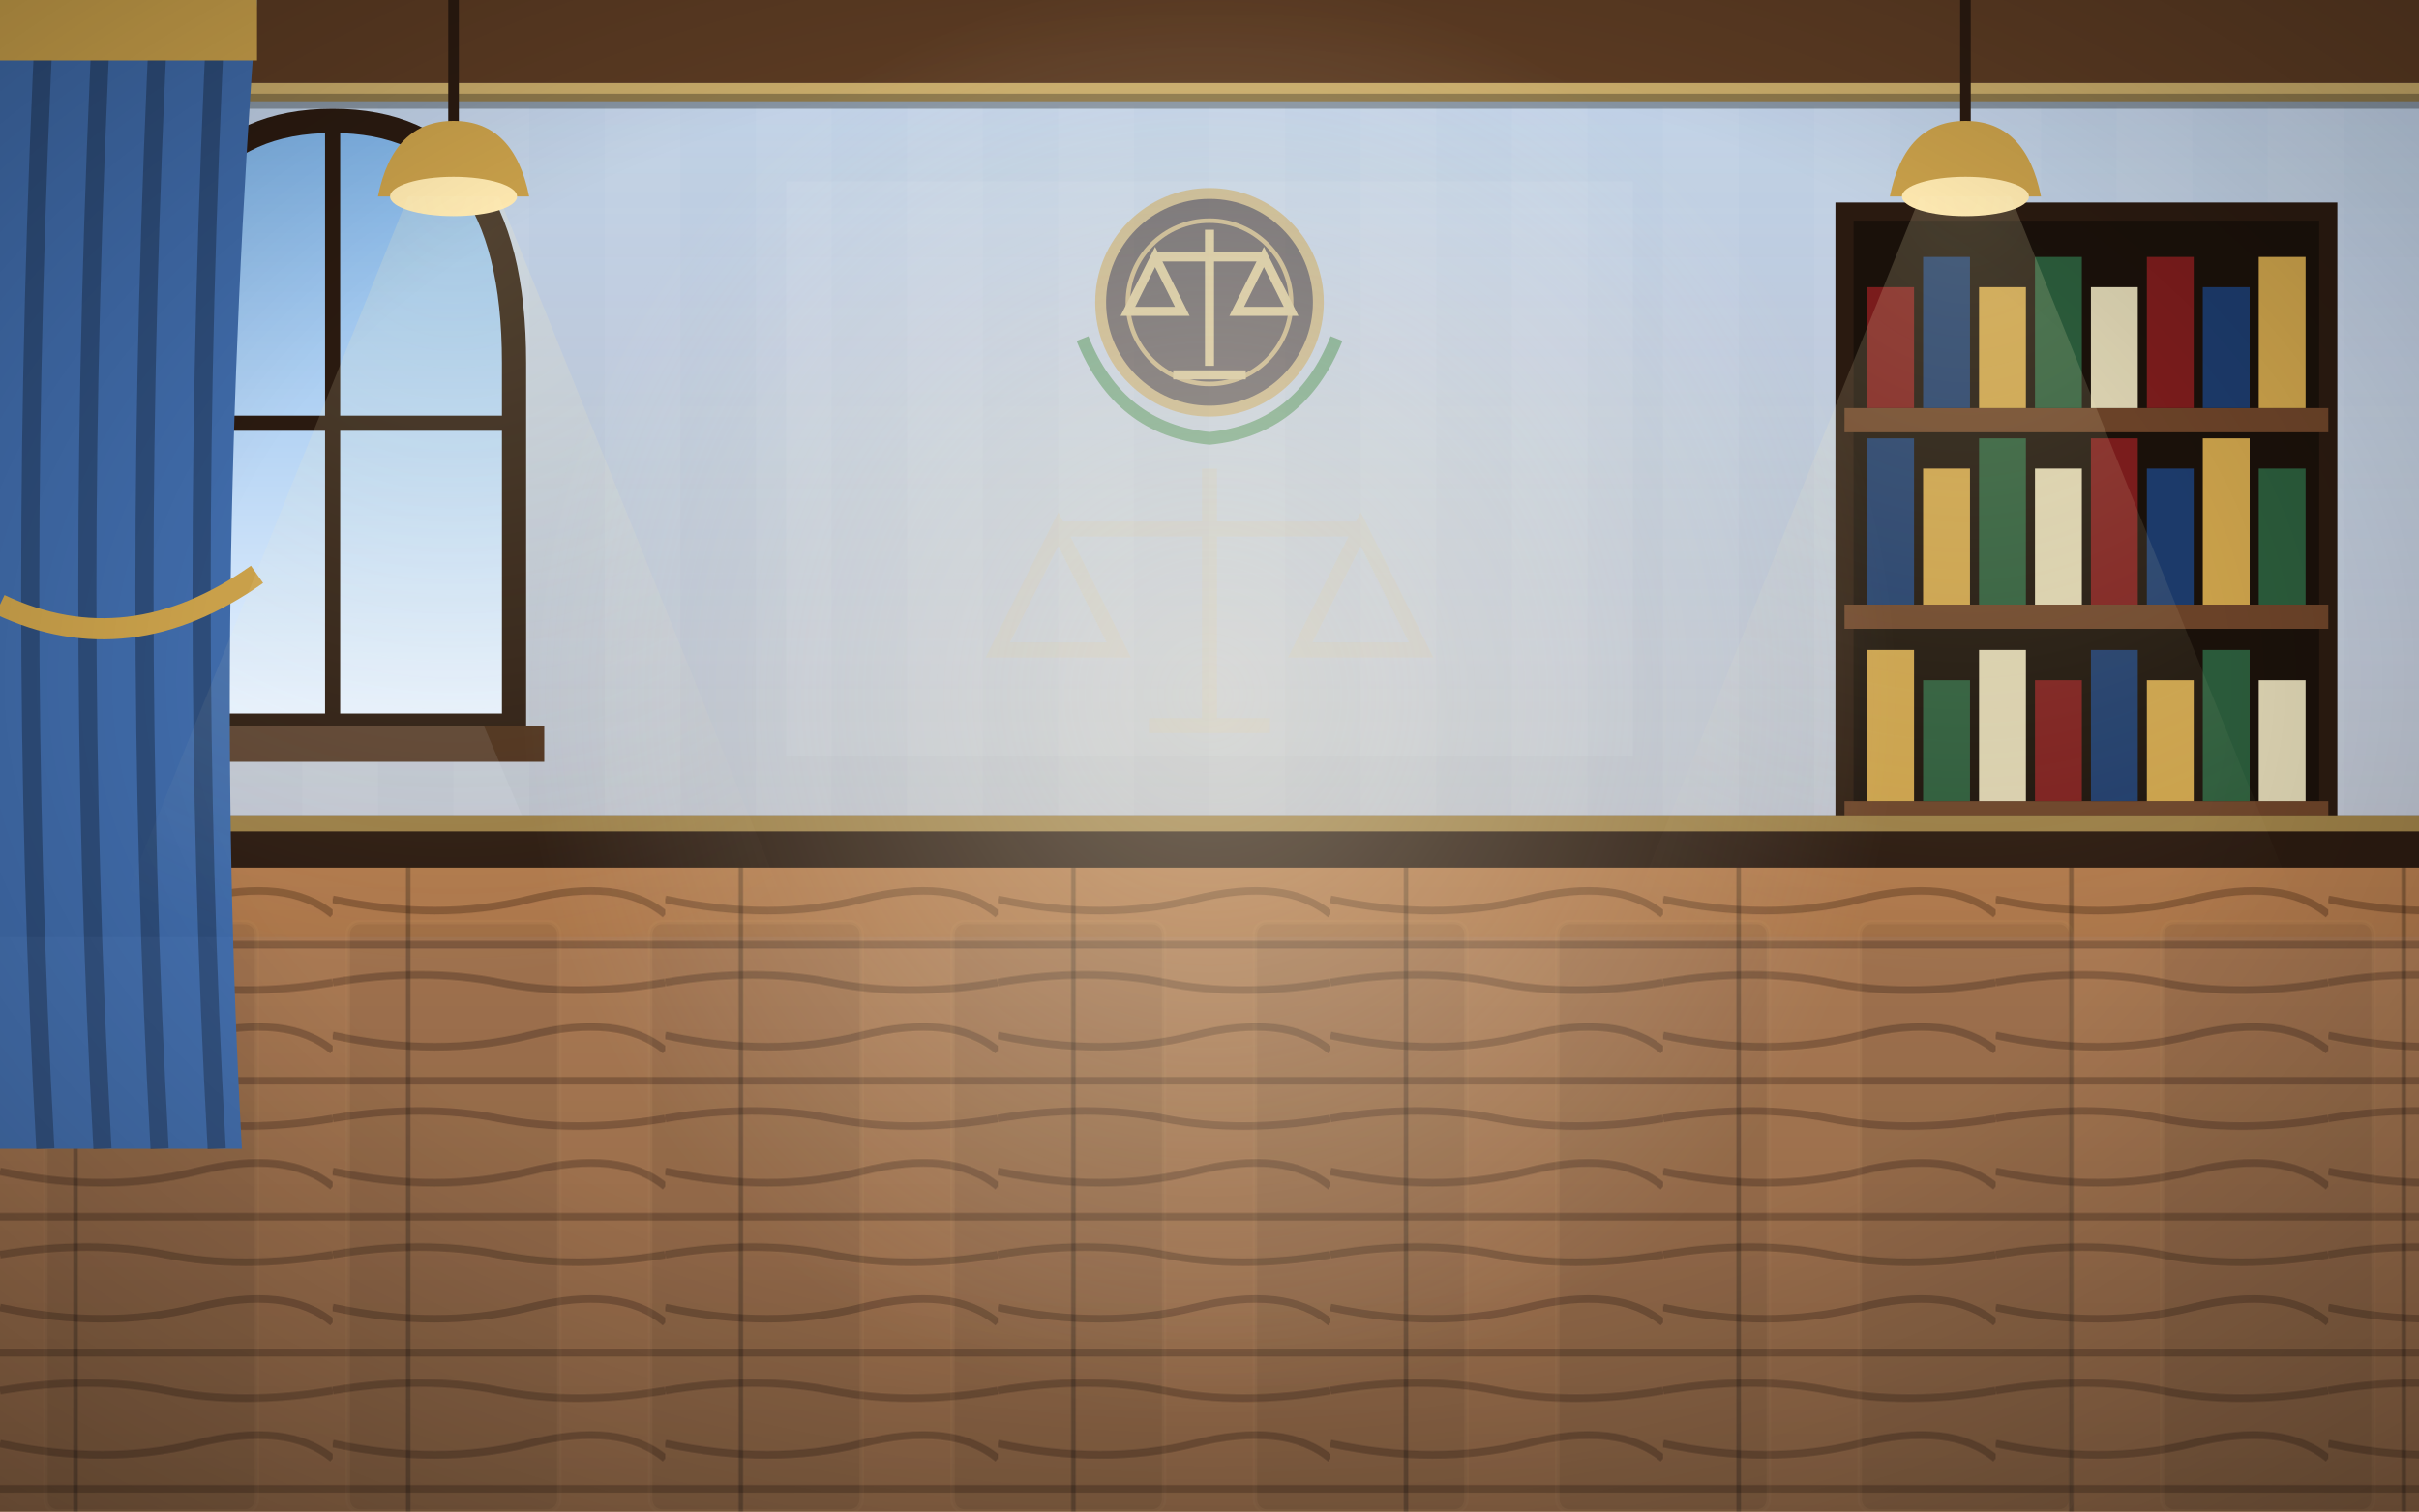
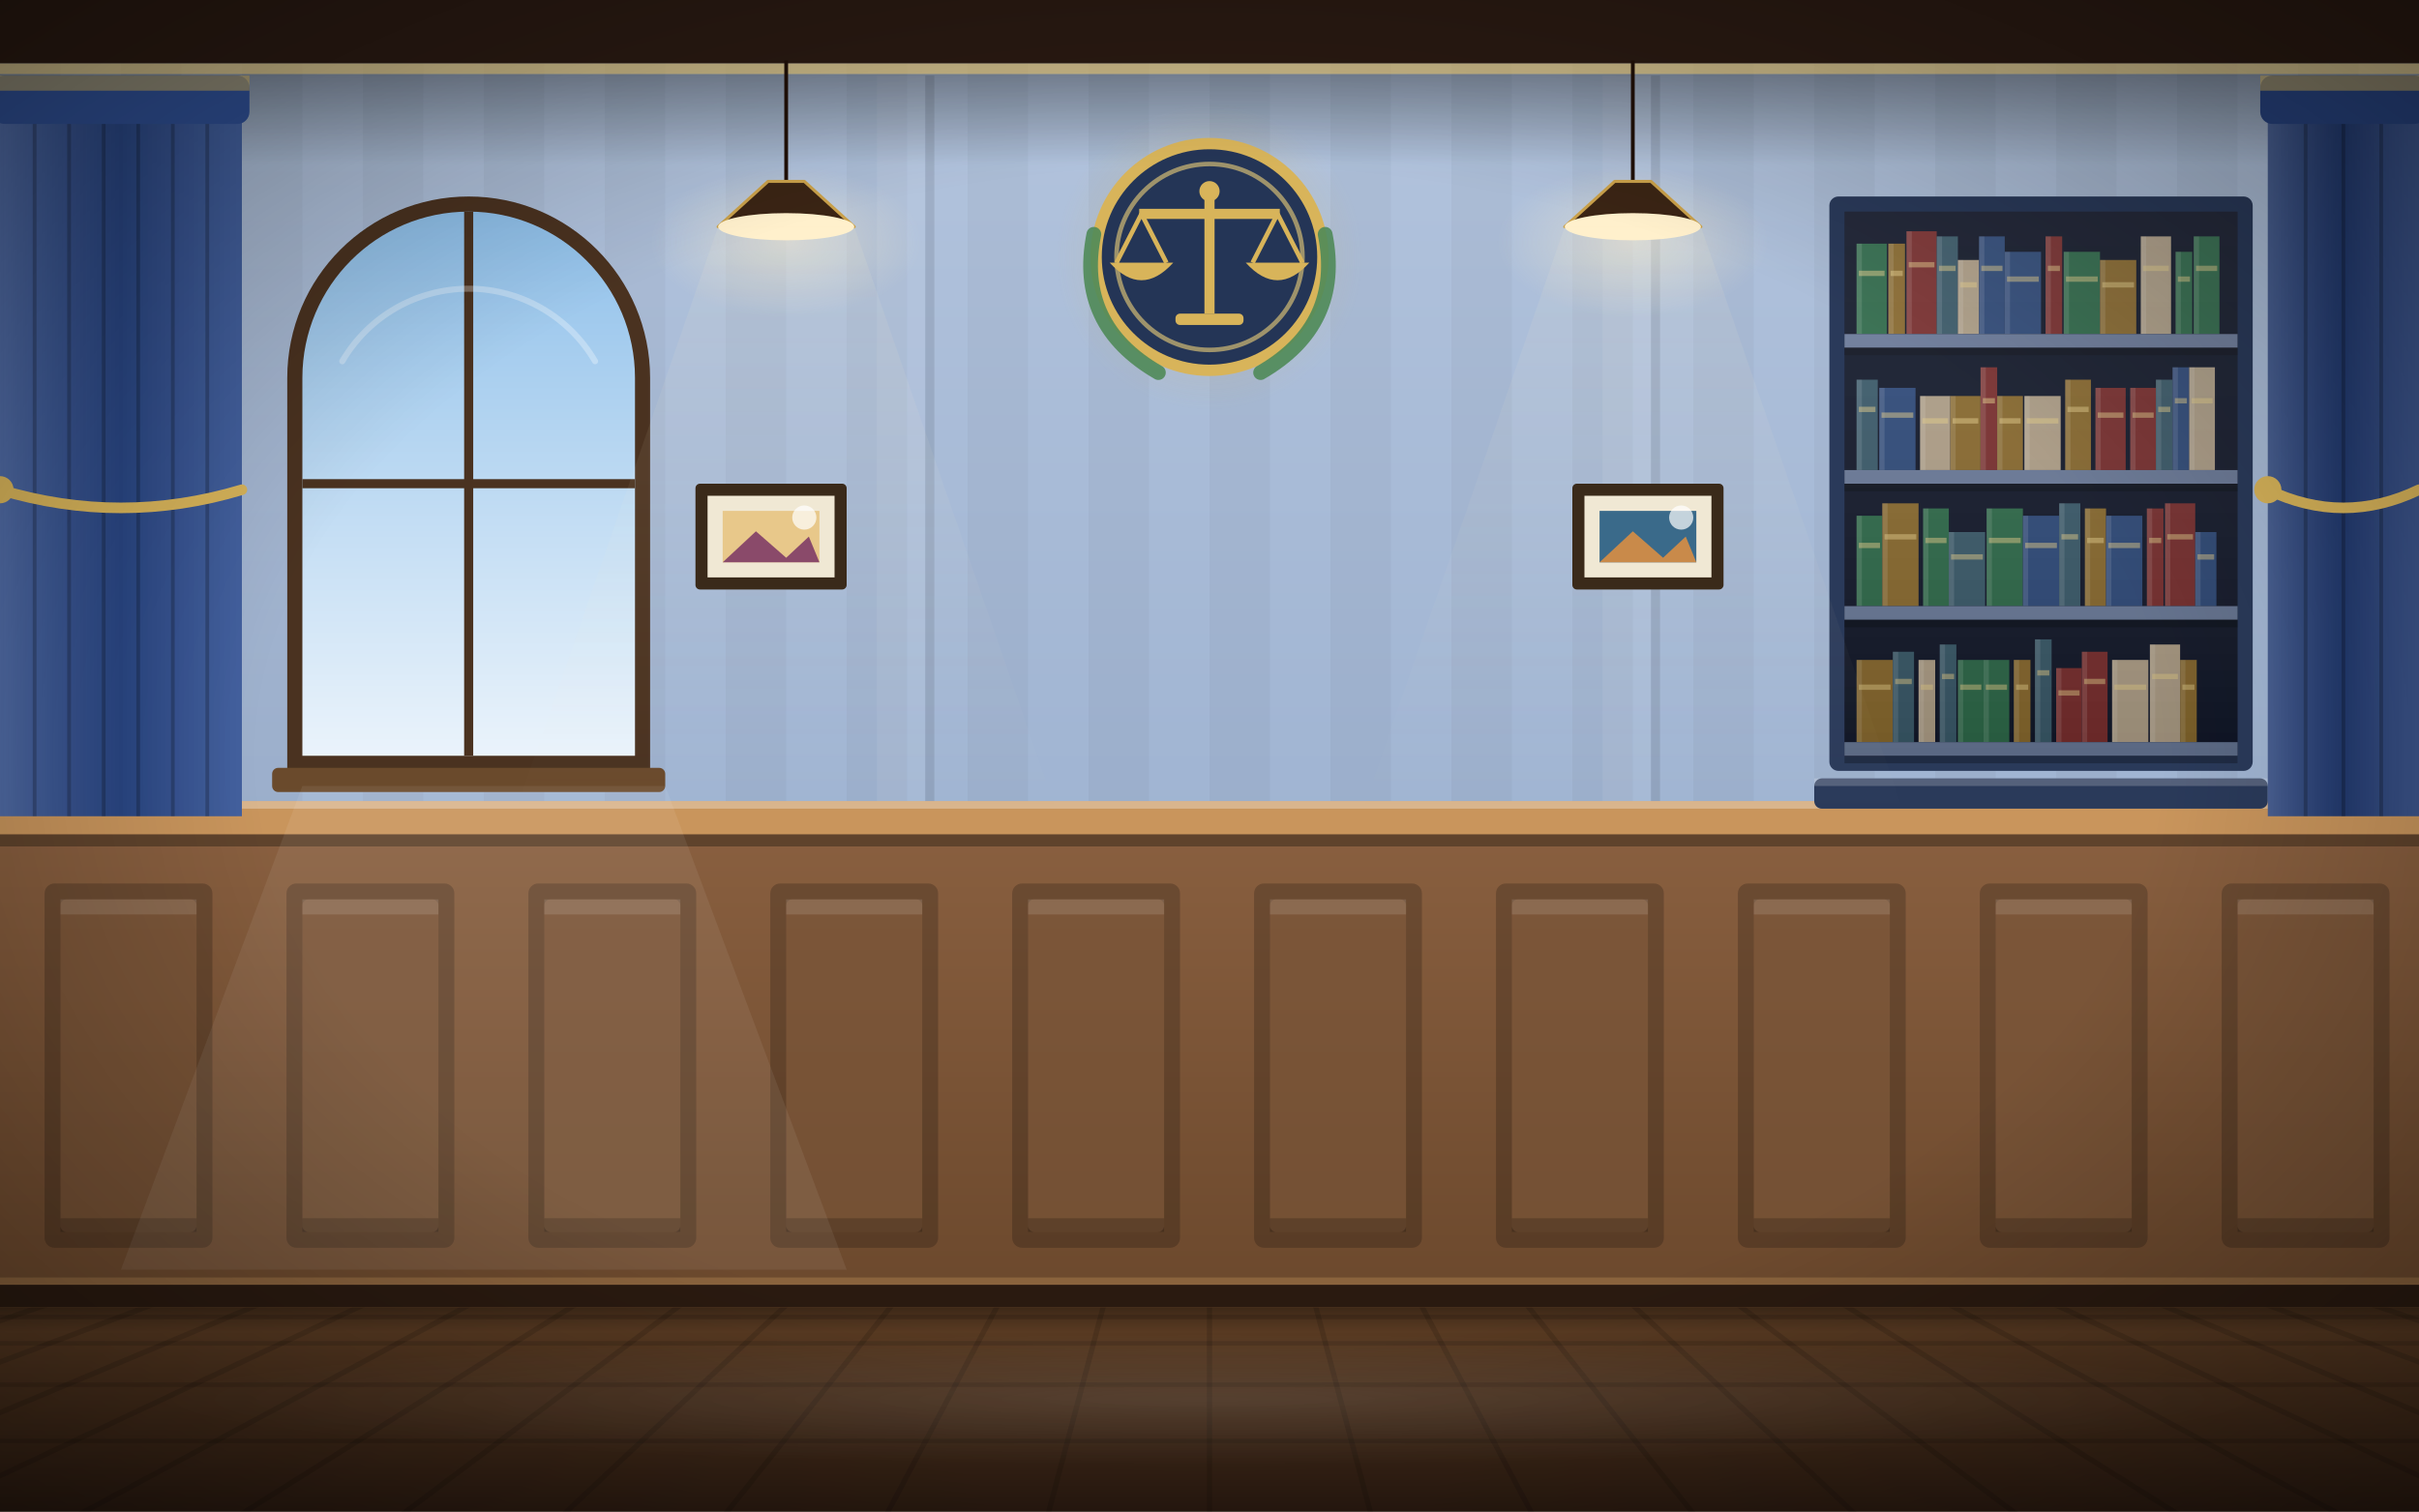
- <svg xmlns="http://www.w3.org/2000/svg" viewBox="0 0 160 100" preserveAspectRatio="xMidYMid slice" width="100%" height="100%">
+ <svg xmlns="http://www.w3.org/2000/svg" viewBox="0 0 160 100" preserveAspectRatio="xMidYMid slice" width="1920" height="1200">
  <defs>
-     <radialGradient id="cng1" cx=".5" cy="0" r="1">
-       <stop offset="0" stop-color="#fff2c0" stop-opacity=".9" />
-       <stop offset="1" stop-color="#fff2c0" stop-opacity="0" />
+     <linearGradient id="de1" x1="0" y1="0" x2="0" y2="1">
+       <stop offset="0" stop-color="#b4c5de" />
+       <stop offset="1" stop-color="#8fa6c8" />
+     </linearGradient>
+     <linearGradient id="de2" x1="0" y1="0" x2="0" y2="1">
+       <stop offset="0" stop-color="#000" stop-opacity="0.3" />
+       <stop offset="1" stop-color="#000" stop-opacity="0" />
+     </linearGradient>
+     <linearGradient id="de3" x1="0" y1="0" x2="0" y2="1">
+       <stop offset="0" stop-color="#8a6040" />
+       <stop offset="1" stop-color="#5e3e24" />
+     </linearGradient>
+     <clipPath id="de4">
+       <rect x="0" y="86.5" width="160" height="13.5" />
+     </clipPath>
+     <linearGradient id="de5" x1="0" y1="0" x2="0" y2="1">
+       <stop offset="0" stop-color="#5e3e24" />
+       <stop offset="1" stop-color="#2a1a10" />
+     </linearGradient>
+     <radialGradient id="de6" cx="0.5" cy="0.5" r="0.5">
+       <stop offset="0" stop-color="#fff" stop-opacity="0.1" />
+       <stop offset="1" stop-color="#fff" stop-opacity="0" />
    </radialGradient>
-     <radialGradient id="vgg1" cx=".5" cy=".45" r=".75">
-       <stop offset=".55" stop-color="#000" stop-opacity="0" />
-       <stop offset="1" stop-color="#000" stop-opacity=".3" />
+     <linearGradient id="de7" x1="0" y1="0" x2="0" y2="1">
+       <stop offset="0" stop-color="#000" stop-opacity="0.35" />
+       <stop offset="1" stop-color="#000" stop-opacity="0" />
+     </linearGradient>
+     <linearGradient id="de8" x1="0" y1="0" x2="0" y2="1">
+       <stop offset="0" stop-color="#8fc0ea" />
+       <stop offset="1" stop-color="#eaf3fb" />
+     </linearGradient>
+     <linearGradient id="de9" x1="0" y1="0" x2="0" y2="1">
+       <stop offset="0" stop-color="#fff" stop-opacity="0.08" />
+       <stop offset="1" stop-color="#000" stop-opacity="0.15" />
+     </linearGradient>
+     <linearGradient id="de10" x1="0" y1="0" x2="1" y2="0">
+       <stop offset="0" stop-color="#fff" stop-opacity="0.16" />
+       <stop offset="0.5" stop-color="#000" stop-opacity="0.12" />
+       <stop offset="1" stop-color="#fff" stop-opacity="0.1" />
+     </linearGradient>
+     <linearGradient id="de11" x1="0" y1="0" x2="1" y2="0">
+       <stop offset="0" stop-color="#fff" stop-opacity="0.16" />
+       <stop offset="0.5" stop-color="#000" stop-opacity="0.12" />
+       <stop offset="1" stop-color="#fff" stop-opacity="0.1" />
+     </linearGradient>
+     <radialGradient id="de12" cx="0.5" cy="0.5" r="0.5">
+       <stop offset="0" stop-color="#d8b45a" stop-opacity="0.35" />
+       <stop offset="1" stop-color="#d8b45a" stop-opacity="0" />
    </radialGradient>
-     <radialGradient id="glg1" cx=".5" cy=".5" r=".5">
-       <stop offset="0" stop-color="#fff6dc" stop-opacity=".38" />
-       <stop offset="1" stop-color="#fff6dc" stop-opacity="0" />
+     <radialGradient id="de13" cx="0.5" cy="0.5" r="0.5">
+       <stop offset="0" stop-color="#fff0cc" stop-opacity="0.45" />
+       <stop offset="1" stop-color="#fff0cc" stop-opacity="0" />
    </radialGradient>
-     <pattern id="wdg1" width="22" height="9" patternUnits="userSpaceOnUse">
-       <rect width="22" height="9" fill="#b0794c" />
-       <path d="M0 2Q6 1 11 2T22 2M0 5.5Q7 7 13 5.5T22 6.5M0 8.5H22" stroke="#6a4226" stroke-width=".5" fill="none" opacity=".55" />
-       <path d="M5 0V9" stroke="#000" stroke-width=".3" opacity=".25" />
-     </pattern>
-     <linearGradient id="wshg1" x1="0" y1="0" x2="0" y2="1">
-       <stop offset="0" stop-color="#000" stop-opacity="0" />
-       <stop offset="1" stop-color="#000" stop-opacity="0.22" />
-     </linearGradient>
-     <linearGradient id="wl2g1" x1="0" y1="0" x2="0" y2="1">
-       <stop offset="0" stop-color="#bcd0e8" />
-       <stop offset="1" stop-color="#bcd0e8" stop-opacity=".8" />
-     </linearGradient>
-     <linearGradient id="skg1" x1="0" y1="0" x2="0" y2="1">
-       <stop offset="0" stop-color="#7fb4e8" />
-       <stop offset="1" stop-color="#e8f2ff" />
-     </linearGradient>
+     <linearGradient id="de14" x1="0" y1="0" x2="0" y2="1">
+       <stop offset="0" stop-color="#fff0cc" stop-opacity="0.1" />
+       <stop offset="1" stop-color="#fff0cc" stop-opacity="0" />
+     </linearGradient>
+     <radialGradient id="de15" cx="0.5" cy="0.5" r="0.5">
+       <stop offset="0" stop-color="#fff0cc" stop-opacity="0.45" />
+       <stop offset="1" stop-color="#fff0cc" stop-opacity="0" />
+     </radialGradient>
+     <linearGradient id="de16" x1="0" y1="0" x2="0" y2="1">
+       <stop offset="0" stop-color="#fff0cc" stop-opacity="0.1" />
+       <stop offset="1" stop-color="#fff0cc" stop-opacity="0" />
+     </linearGradient>
+     <radialGradient id="de17" cx="0.5" cy="0.5" r="0.78">
+       <stop offset="0.5" stop-color="#000" stop-opacity="0" />
+       <stop offset="1" stop-color="#000" stop-opacity="0.5" />
+     </radialGradient>
  </defs>
-   <rect width="160" height="100" fill="#8a5a38" />
-   <rect width="160" height="56" fill="url(#wl2g1)" />
-   <rect width="160" height="56" fill="#fff" opacity=".08" />
-   <rect x="0" y="7" width="5" height="48" fill="#fff" opacity=".05" />
-   <rect x="10" y="7" width="5" height="48" fill="#fff" opacity=".05" />
-   <rect x="20" y="7" width="5" height="48" fill="#fff" opacity=".05" />
-   <rect x="30" y="7" width="5" height="48" fill="#fff" opacity=".05" />
-   <rect x="40" y="7" width="5" height="48" fill="#fff" opacity=".05" />
-   <rect x="50" y="7" width="5" height="48" fill="#fff" opacity=".05" />
-   <rect x="60" y="7" width="5" height="48" fill="#fff" opacity=".05" />
-   <rect x="70" y="7" width="5" height="48" fill="#fff" opacity=".05" />
-   <rect x="80" y="7" width="5" height="48" fill="#fff" opacity=".05" />
-   <rect x="90" y="7" width="5" height="48" fill="#fff" opacity=".05" />
-   <rect x="100" y="7" width="5" height="48" fill="#fff" opacity=".05" />
-   <rect x="110" y="7" width="5" height="48" fill="#fff" opacity=".05" />
-   <rect x="120" y="7" width="5" height="48" fill="#fff" opacity=".05" />
-   <rect x="130" y="7" width="5" height="48" fill="#fff" opacity=".05" />
-   <rect x="140" y="7" width="5" height="48" fill="#fff" opacity=".05" />
-   <rect x="150" y="7" width="5" height="48" fill="#fff" opacity=".05" />
-   <rect width="160" height="5.5" fill="#5a3a22" />
-   <rect y="5.5" width="160" height="1.2" fill="#c9a04a" opacity=".8" />
-   <path d="M0 6.7H160" stroke="#000" stroke-opacity=".3" />
-   <rect x="52" y="12" width="56" height="38" fill="#fff" opacity=".06" />
-   <g transform="translate(80 20) scale(0.6)" opacity="0.55">
-     <circle r="12" fill="#2a1710" stroke="#c9a04a" stroke-width="1.2" />
-     <circle r="9" fill="none" stroke="#c9a04a" stroke-width=".5" />
-     <g stroke="#e2bf6a" stroke-width="1" fill="none">
-       <path d="M0 -8V7M-6 -5H6M-6 -5l-3 6h6zM6 -5l-3 6h6z" />
-       <path d="M-4 8H4" />
-     </g>
-     <path d="M-14 4Q-10 14 0 15Q10 14 14 4" stroke="#3f8a4a" stroke-width="1.4" fill="none" />
+   <rect x="0" y="0" width="160" height="100" fill="url(#de1)" />
+   <rect x="0" y="4" width="4" height="52" fill="#000" opacity="0.035" />
+   <rect x="8" y="4" width="4" height="52" fill="#000" opacity="0.035" />
+   <rect x="16" y="4" width="4" height="52" fill="#000" opacity="0.035" />
+   <rect x="24" y="4" width="4" height="52" fill="#000" opacity="0.035" />
+   <rect x="32" y="4" width="4" height="52" fill="#000" opacity="0.035" />
+   <rect x="40" y="4" width="4" height="52" fill="#000" opacity="0.035" />
+   <rect x="48" y="4" width="4" height="52" fill="#000" opacity="0.035" />
+   <rect x="56" y="4" width="4" height="52" fill="#000" opacity="0.035" />
+   <rect x="64" y="4" width="4" height="52" fill="#000" opacity="0.035" />
+   <rect x="72" y="4" width="4" height="52" fill="#000" opacity="0.035" />
+   <rect x="80" y="4" width="4" height="52" fill="#000" opacity="0.035" />
+   <rect x="88" y="4" width="4" height="52" fill="#000" opacity="0.035" />
+   <rect x="96" y="4" width="4" height="52" fill="#000" opacity="0.035" />
+   <rect x="104" y="4" width="4" height="52" fill="#000" opacity="0.035" />
+   <rect x="112" y="4" width="4" height="52" fill="#000" opacity="0.035" />
+   <rect x="120" y="4" width="4" height="52" fill="#000" opacity="0.035" />
+   <rect x="128" y="4" width="4" height="52" fill="#000" opacity="0.035" />
+   <rect x="136" y="4" width="4" height="52" fill="#000" opacity="0.035" />
+   <rect x="144" y="4" width="4" height="52" fill="#000" opacity="0.035" />
+   <rect x="152" y="4" width="4" height="52" fill="#000" opacity="0.035" />
+   <rect x="2" y="5" width="3.2" height="50" fill="#fff" opacity="0.07" />
+   <rect x="5.2" y="5" width="0.6" height="50" fill="#000" opacity="0.1" />
+   <rect x="58" y="5" width="3.2" height="50" fill="#fff" opacity="0.07" />
+   <rect x="61.2" y="5" width="0.6" height="50" fill="#000" opacity="0.1" />
+   <rect x="106" y="5" width="3.2" height="50" fill="#fff" opacity="0.07" />
+   <rect x="109.2" y="5" width="0.6" height="50" fill="#000" opacity="0.1" />
+   <rect x="0" y="0" width="160" height="4.2" fill="#2a1a12" />
+   <rect x="0" y="4.2" width="160" height="0.7" fill="#d8b45a" opacity="0.65" />
+   <rect x="0" y="4.9" width="160" height="6" fill="url(#de2)" />
+   <rect x="0" y="54" width="160" height="46" fill="url(#de3)" />
+   <rect x="0" y="53" width="160" height="2.2" fill="#c9955c" />
+   <rect x="0" y="55.2" width="160" height="0.8" fill="#000" opacity="0.3" />
+   <rect x="0" y="53" width="160" height="0.5" fill="#fff" opacity="0.3" />
+   <rect x="3" y="58.5" width="11" height="24" fill="#000" opacity="0.2" rx="0.6" stroke="#000" stroke-width="0.1" />
+   <rect x="4" y="59.5" width="9" height="22" fill="#8a6040" opacity="0.55" rx="0.4" />
+   <rect x="4" y="59.5" width="9" height="1" fill="#fff" opacity="0.12" />
+   <rect x="4" y="80.6" width="9" height="0.9" fill="#000" opacity="0.2" />
+   <rect x="19" y="58.5" width="11" height="24" fill="#000" opacity="0.2" rx="0.6" stroke="#000" stroke-width="0.1" />
+   <rect x="20" y="59.5" width="9" height="22" fill="#8a6040" opacity="0.55" rx="0.4" />
+   <rect x="20" y="59.5" width="9" height="1" fill="#fff" opacity="0.12" />
+   <rect x="20" y="80.6" width="9" height="0.9" fill="#000" opacity="0.2" />
+   <rect x="35" y="58.5" width="11" height="24" fill="#000" opacity="0.2" rx="0.6" stroke="#000" stroke-width="0.1" />
+   <rect x="36" y="59.5" width="9" height="22" fill="#8a6040" opacity="0.55" rx="0.4" />
+   <rect x="36" y="59.5" width="9" height="1" fill="#fff" opacity="0.12" />
+   <rect x="36" y="80.6" width="9" height="0.9" fill="#000" opacity="0.2" />
+   <rect x="51" y="58.5" width="11" height="24" fill="#000" opacity="0.2" rx="0.6" stroke="#000" stroke-width="0.1" />
+   <rect x="52" y="59.5" width="9" height="22" fill="#8a6040" opacity="0.55" rx="0.4" />
+   <rect x="52" y="59.5" width="9" height="1" fill="#fff" opacity="0.12" />
+   <rect x="52" y="80.6" width="9" height="0.9" fill="#000" opacity="0.2" />
+   <rect x="67" y="58.5" width="11" height="24" fill="#000" opacity="0.2" rx="0.6" stroke="#000" stroke-width="0.1" />
+   <rect x="68" y="59.5" width="9" height="22" fill="#8a6040" opacity="0.55" rx="0.4" />
+   <rect x="68" y="59.5" width="9" height="1" fill="#fff" opacity="0.12" />
+   <rect x="68" y="80.6" width="9" height="0.9" fill="#000" opacity="0.2" />
+   <rect x="83" y="58.5" width="11" height="24" fill="#000" opacity="0.2" rx="0.6" stroke="#000" stroke-width="0.1" />
+   <rect x="84" y="59.5" width="9" height="22" fill="#8a6040" opacity="0.55" rx="0.4" />
+   <rect x="84" y="59.5" width="9" height="1" fill="#fff" opacity="0.12" />
+   <rect x="84" y="80.6" width="9" height="0.9" fill="#000" opacity="0.2" />
+   <rect x="99" y="58.5" width="11" height="24" fill="#000" opacity="0.2" rx="0.6" stroke="#000" stroke-width="0.1" />
+   <rect x="100" y="59.5" width="9" height="22" fill="#8a6040" opacity="0.55" rx="0.4" />
+   <rect x="100" y="59.5" width="9" height="1" fill="#fff" opacity="0.12" />
+   <rect x="100" y="80.6" width="9" height="0.9" fill="#000" opacity="0.2" />
+   <rect x="115" y="58.5" width="11" height="24" fill="#000" opacity="0.2" rx="0.6" stroke="#000" stroke-width="0.1" />
+   <rect x="116" y="59.5" width="9" height="22" fill="#8a6040" opacity="0.55" rx="0.4" />
+   <rect x="116" y="59.5" width="9" height="1" fill="#fff" opacity="0.12" />
+   <rect x="116" y="80.6" width="9" height="0.9" fill="#000" opacity="0.2" />
+   <rect x="131" y="58.5" width="11" height="24" fill="#000" opacity="0.2" rx="0.6" stroke="#000" stroke-width="0.1" />
+   <rect x="132" y="59.5" width="9" height="22" fill="#8a6040" opacity="0.55" rx="0.4" />
+   <rect x="132" y="59.5" width="9" height="1" fill="#fff" opacity="0.12" />
+   <rect x="132" y="80.6" width="9" height="0.9" fill="#000" opacity="0.2" />
+   <rect x="147" y="58.5" width="11" height="24" fill="#000" opacity="0.2" rx="0.6" stroke="#000" stroke-width="0.1" />
+   <rect x="148" y="59.5" width="9" height="22" fill="#8a6040" opacity="0.55" rx="0.4" />
+   <rect x="148" y="59.5" width="9" height="1" fill="#fff" opacity="0.12" />
+   <rect x="148" y="80.6" width="9" height="0.9" fill="#000" opacity="0.2" />
+   <rect x="0" y="84.5" width="160" height="2" fill="#2a1a10" />
+   <rect x="0" y="84.5" width="160" height="0.5" fill="#c9955c" opacity="0.6" />
+   <rect x="0" y="86.5" width="160" height="13.5" fill="url(#de5)" />
+   <g clip-path="url(#de4)">
+     <line x1="80" y1="60" x2="-180.4" y2="130" stroke="#000" stroke-width="0.35" opacity="0.14" />
+     <line x1="80" y1="60" x2="-161.8" y2="130" stroke="#000" stroke-width="0.35" opacity="0.14" />
+     <line x1="80" y1="60" x2="-143.2" y2="130" stroke="#000" stroke-width="0.35" opacity="0.14" />
+     <line x1="80" y1="60" x2="-124.6" y2="130" stroke="#000" stroke-width="0.35" opacity="0.14" />
+     <line x1="80" y1="60" x2="-106" y2="130" stroke="#000" stroke-width="0.35" opacity="0.14" />
+     <line x1="80" y1="60" x2="-87.4" y2="130" stroke="#000" stroke-width="0.35" opacity="0.14" />
+     <line x1="80" y1="60" x2="-68.8" y2="130" stroke="#000" stroke-width="0.35" opacity="0.14" />
+     <line x1="80" y1="60" x2="-50.2" y2="130" stroke="#000" stroke-width="0.35" opacity="0.14" />
+     <line x1="80" y1="60" x2="-31.6" y2="130" stroke="#000" stroke-width="0.35" opacity="0.14" />
+     <line x1="80" y1="60" x2="-13" y2="130" stroke="#000" stroke-width="0.35" opacity="0.14" />
+     <line x1="80" y1="60" x2="5.6" y2="130" stroke="#000" stroke-width="0.35" opacity="0.14" />
+     <line x1="80" y1="60" x2="24.2" y2="130" stroke="#000" stroke-width="0.35" opacity="0.14" />
+     <line x1="80" y1="60" x2="42.8" y2="130" stroke="#000" stroke-width="0.35" opacity="0.14" />
+     <line x1="80" y1="60" x2="61.4" y2="130" stroke="#000" stroke-width="0.35" opacity="0.14" />
+     <line x1="80" y1="60" x2="80" y2="130" stroke="#000" stroke-width="0.35" opacity="0.14" />
+     <line x1="80" y1="60" x2="98.6" y2="130" stroke="#000" stroke-width="0.35" opacity="0.14" />
+     <line x1="80" y1="60" x2="117.2" y2="130" stroke="#000" stroke-width="0.35" opacity="0.14" />
+     <line x1="80" y1="60" x2="135.8" y2="130" stroke="#000" stroke-width="0.35" opacity="0.14" />
+     <line x1="80" y1="60" x2="154.4" y2="130" stroke="#000" stroke-width="0.35" opacity="0.14" />
+     <line x1="80" y1="60" x2="173" y2="130" stroke="#000" stroke-width="0.35" opacity="0.14" />
+     <line x1="80" y1="60" x2="191.6" y2="130" stroke="#000" stroke-width="0.35" opacity="0.14" />
+     <line x1="80" y1="60" x2="210.2" y2="130" stroke="#000" stroke-width="0.35" opacity="0.14" />
+     <line x1="80" y1="60" x2="228.8" y2="130" stroke="#000" stroke-width="0.35" opacity="0.14" />
+     <line x1="80" y1="60" x2="247.4" y2="130" stroke="#000" stroke-width="0.35" opacity="0.14" />
+     <line x1="80" y1="60" x2="266" y2="130" stroke="#000" stroke-width="0.35" opacity="0.14" />
+     <line x1="80" y1="60" x2="284.6" y2="130" stroke="#000" stroke-width="0.35" opacity="0.14" />
+     <line x1="80" y1="60" x2="303.2" y2="130" stroke="#000" stroke-width="0.35" opacity="0.14" />
+     <line x1="80" y1="60" x2="321.8" y2="130" stroke="#000" stroke-width="0.35" opacity="0.14" />
+     <line x1="80" y1="60" x2="340.4" y2="130" stroke="#000" stroke-width="0.35" opacity="0.14" />
+     <line x1="0" y1="87.13" x2="160" y2="87.13" stroke="#000" stroke-width="0.3" opacity="0.126" />
+     <line x1="0" y1="88.87" x2="160" y2="88.87" stroke="#000" stroke-width="0.3" opacity="0.126" />
+     <line x1="0" y1="91.61" x2="160" y2="91.61" stroke="#000" stroke-width="0.3" opacity="0.126" />
+     <line x1="0" y1="95.33" x2="160" y2="95.33" stroke="#000" stroke-width="0.3" opacity="0.126" />
  </g>
-   <g transform="translate(80 40) scale(1)" stroke="#e2bf6a" stroke-width="1" fill="none" opacity="0.14">
-     <path d="M0 -9V8M-10 -5H10M-10 -5l-4 8h8zM10 -5l-4 8h8zM-4 8H4" />
-   </g>
-   <g>
-     <path d="M10 48V24Q10 8 22 8Q34 8 34 24V48Z" fill="url(#skg1)" stroke="#2a1a10" stroke-width="1.6" />
-     <path d="M22 8V48M10 28H34" stroke="#2a1a10" stroke-width="1" />
-     <rect x="8" y="48" width="28" height="2.4" fill="#4a2e1a" />
-     <polygon points="12,48 32,48 54,100 -6,100" fill="#e6f0ff" opacity=".10" />
-   </g>
-   <rect x="122" y="14" width="32" height="40" fill="#1a110a" stroke="#2a1a10" stroke-width="1.2" />
-   <rect x="122" y="27" width="32" height="1.6" fill="#6a4228" />
-   <rect x="123.5" y="19" width="3.1" height="8" fill="#7a1c1c" />
-   <rect x="127.2" y="17" width="3.1" height="10" fill="#1c3a6a" />
-   <rect x="130.9" y="19" width="3.1" height="8" fill="#c9a04a" />
-   <rect x="134.6" y="17" width="3.1" height="10" fill="#2a5a3a" />
-   <rect x="138.3" y="19" width="3.1" height="8" fill="#d8cfae" />
-   <rect x="142" y="17" width="3.1" height="10" fill="#7a1c1c" />
-   <rect x="145.7" y="19" width="3.1" height="8" fill="#1c3a6a" />
-   <rect x="149.4" y="17" width="3.1" height="10" fill="#c9a04a" />
-   <rect x="122" y="40" width="32" height="1.6" fill="#6a4228" />
-   <rect x="123.5" y="29" width="3.1" height="11" fill="#1c3a6a" />
-   <rect x="127.2" y="31" width="3.1" height="9" fill="#c9a04a" />
-   <rect x="130.9" y="29" width="3.1" height="11" fill="#2a5a3a" />
-   <rect x="134.6" y="31" width="3.1" height="9" fill="#d8cfae" />
-   <rect x="138.3" y="29" width="3.1" height="11" fill="#7a1c1c" />
-   <rect x="142" y="31" width="3.1" height="9" fill="#1c3a6a" />
-   <rect x="145.7" y="29" width="3.1" height="11" fill="#c9a04a" />
-   <rect x="149.4" y="31" width="3.1" height="9" fill="#2a5a3a" />
-   <rect x="122" y="53" width="32" height="1.6" fill="#6a4228" />
-   <rect x="123.5" y="43" width="3.1" height="10" fill="#c9a04a" />
-   <rect x="127.2" y="45" width="3.1" height="8" fill="#2a5a3a" />
-   <rect x="130.9" y="43" width="3.1" height="10" fill="#d8cfae" />
-   <rect x="134.6" y="45" width="3.1" height="8" fill="#7a1c1c" />
-   <rect x="138.3" y="43" width="3.1" height="10" fill="#1c3a6a" />
-   <rect x="142" y="45" width="3.1" height="8" fill="#c9a04a" />
-   <rect x="145.7" y="43" width="3.1" height="10" fill="#2a5a3a" />
-   <rect x="149.4" y="45" width="3.1" height="8" fill="#d8cfae" />
-   <rect y="56" width="160" height="44" fill="url(#wdg1)" />
-   <rect y="56" width="160" height="44" fill="url(#wshg1)" />
-   <rect x="3" y="61" width="14" height="39" rx=".8" fill="#000" opacity=".07" stroke="#f0d28a" stroke-width=".3" stroke-opacity=".5" />
-   <rect x="23" y="61" width="14" height="39" rx=".8" fill="#000" opacity=".07" stroke="#f0d28a" stroke-width=".3" stroke-opacity=".5" />
-   <rect x="43" y="61" width="14" height="39" rx=".8" fill="#000" opacity=".07" stroke="#f0d28a" stroke-width=".3" stroke-opacity=".5" />
-   <rect x="63" y="61" width="14" height="39" rx=".8" fill="#000" opacity=".07" stroke="#f0d28a" stroke-width=".3" stroke-opacity=".5" />
-   <rect x="83" y="61" width="14" height="39" rx=".8" fill="#000" opacity=".07" stroke="#f0d28a" stroke-width=".3" stroke-opacity=".5" />
-   <rect x="103" y="61" width="14" height="39" rx=".8" fill="#000" opacity=".07" stroke="#f0d28a" stroke-width=".3" stroke-opacity=".5" />
-   <rect x="123" y="61" width="14" height="39" rx=".8" fill="#000" opacity=".07" stroke="#f0d28a" stroke-width=".3" stroke-opacity=".5" />
-   <rect x="143" y="61" width="14" height="39" rx=".8" fill="#000" opacity=".07" stroke="#f0d28a" stroke-width=".3" stroke-opacity=".5" />
-   <rect y="54" width="160" height="3.4" fill="#2a1a10" />
-   <rect y="54" width="160" height="1" fill="#e2bf6a" opacity=".6" />
-   <path d="M0 0H17Q14 40 16 76H0Z" fill="#3f6aa8" />
-   <path d="M3 0Q1 40 3 76" stroke="#000" stroke-width="1.2" opacity=".28" fill="none" />
-   <path d="M6.778 0Q4.778 40 6.778 76" stroke="#000" stroke-width="1.2" opacity=".28" fill="none" />
-   <path d="M10.556 0Q8.556 40 10.556 76" stroke="#000" stroke-width="1.2" opacity=".28" fill="none" />
-   <path d="M14.333 0Q12.333 40 14.333 76" stroke="#000" stroke-width="1.2" opacity=".28" fill="none" />
-   <path d="M0 0H17V4H0Z" fill="#c9a04a" />
-   <path d="M0 40Q8.5 44 17 38" stroke="#c9a04a" stroke-width="1.4" fill="none" />
-   <path d="M30 0V9" stroke="#2a1a10" stroke-width=".7" />
-   <path d="M25 13Q26 8 30 8Q34 8 35 13Z" fill="#c9a04a" />
-   <ellipse cx="30" cy="13" rx="4.2" ry="1.3" fill="#ffe9b0" />
-   <path d="M130 0V9" stroke="#2a1a10" stroke-width=".7" />
-   <path d="M125 13Q126 8 130 8Q134 8 135 13Z" fill="#c9a04a" />
-   <ellipse cx="130" cy="13" rx="4.2" ry="1.3" fill="#ffe9b0" />
-   <polygon points="27,13 33,13 54,65 6,65" fill="url(#cng1)" opacity="0.22" />
-   <polygon points="127,13 133,13 154,65 106,65" fill="url(#cng1)" opacity="0.22" />
-   <rect y="62" width="160" height="38" fill="#9cc0ff" opacity=".05" />
-   <ellipse cx="80" cy="46" rx="46" ry="48" fill="url(#glg1)" />
-   <rect width="160" height="100" fill="url(#vgg1)" />
+   <ellipse cx="80" cy="92.58" rx="70" ry="4.32" fill="url(#de6)" />
+   <rect x="0" y="86.5" width="160" height="1.6" fill="url(#de7)" />
+   <path d="M19 51V25A12 12 0 0 1 43 25V51Z" fill="#4a3220" />
+   <path d="M20 50V25A11 11 0 0 1 42 25V50Z" fill="url(#de8)" />
+   <line x1="31" y1="14" x2="31" y2="50" stroke="#4a3220" stroke-width="0.6" />
+   <line x1="20" y1="32" x2="42" y2="32" stroke="#4a3220" stroke-width="0.6" />
+   <path d="M22.64 23.9A9.68 9.68 0 0 1 39.36 23.9" fill="none" stroke="#fff" stroke-width="0.4" stroke-linecap="round" stroke-linejoin="round" opacity="0.3" />
+   <rect x="18" y="50.8" width="26" height="1.6" fill="#6a4a2c" rx="0.4" />
+   <rect x="121" y="13" width="28" height="38" fill="#2a3a5a" rx="0.6" />
+   <rect x="122" y="14" width="26" height="36" fill="#12182a" />
+   <rect x="122.8" y="16.12" width="2" height="5.98" fill="#2e6a4a" />
+   <rect x="122.8" y="16.12" width="0.35" height="5.98" fill="#fff" opacity="0.12" />
+   <rect x="122.95" y="17.91" width="1.7" height="0.35" fill="#e8d08a" opacity="0.5" />
+   <rect x="124.9" y="16.12" width="1.1" height="5.98" fill="#8a6a2e" />
+   <rect x="124.9" y="16.12" width="0.35" height="5.98" fill="#fff" opacity="0.12" />
+   <rect x="125.05" y="17.91" width="0.8" height="0.35" fill="#e8d08a" opacity="0.5" />
+   <rect x="126.1" y="15.3" width="2" height="6.8" fill="#7a2e2e" />
+   <rect x="126.1" y="15.3" width="0.35" height="6.8" fill="#fff" opacity="0.12" />
+   <rect x="126.25" y="17.34" width="1.7" height="0.35" fill="#e8d08a" opacity="0.5" />
+   <rect x="128.1" y="15.64" width="1.4" height="6.46" fill="#3a5a6a" />
+   <rect x="128.1" y="15.64" width="0.35" height="6.46" fill="#fff" opacity="0.12" />
+   <rect x="128.25" y="17.58" width="1.1" height="0.35" fill="#e8d08a" opacity="0.5" />
+   <rect x="129.5" y="17.2" width="1.4" height="4.9" fill="#b0a088" />
+   <rect x="129.5" y="17.2" width="0.35" height="4.9" fill="#fff" opacity="0.12" />
+   <rect x="129.65" y="18.67" width="1.1" height="0.35" fill="#e8d08a" opacity="0.5" />
+   <rect x="130.9" y="15.64" width="1.7" height="6.46" fill="#2e4a7a" />
+   <rect x="130.9" y="15.64" width="0.35" height="6.46" fill="#fff" opacity="0.12" />
+   <rect x="131.05" y="17.58" width="1.4" height="0.35" fill="#e8d08a" opacity="0.5" />
+   <rect x="132.6" y="16.66" width="2.4" height="5.44" fill="#2e4a7a" />
+   <rect x="132.6" y="16.66" width="0.35" height="5.44" fill="#fff" opacity="0.12" />
+   <rect x="132.75" y="18.29" width="2.1" height="0.35" fill="#e8d08a" opacity="0.5" />
+   <rect x="135.3" y="15.64" width="1.1" height="6.46" fill="#7a2e2e" />
+   <rect x="135.3" y="15.64" width="0.35" height="6.46" fill="#fff" opacity="0.12" />
+   <rect x="135.45" y="17.58" width="0.8" height="0.35" fill="#e8d08a" opacity="0.5" />
+   <rect x="136.5" y="16.66" width="2.4" height="5.44" fill="#2e6a4a" />
+   <rect x="136.5" y="16.66" width="0.35" height="5.44" fill="#fff" opacity="0.12" />
+   <rect x="136.65" y="18.29" width="2.1" height="0.35" fill="#e8d08a" opacity="0.5" />
+   <rect x="138.9" y="17.2" width="2.4" height="4.9" fill="#8a6a2e" />
+   <rect x="138.9" y="17.2" width="0.35" height="4.9" fill="#fff" opacity="0.12" />
+   <rect x="139.05" y="18.67" width="2.1" height="0.35" fill="#e8d08a" opacity="0.5" />
+   <rect x="141.6" y="15.64" width="2" height="6.46" fill="#b0a088" />
+   <rect x="141.6" y="15.64" width="0.35" height="6.46" fill="#fff" opacity="0.12" />
+   <rect x="141.75" y="17.58" width="1.7" height="0.35" fill="#e8d08a" opacity="0.5" />
+   <rect x="143.9" y="16.66" width="1.1" height="5.44" fill="#2e6a4a" />
+   <rect x="143.9" y="16.66" width="0.35" height="5.44" fill="#fff" opacity="0.12" />
+   <rect x="144.05" y="18.29" width="0.8" height="0.35" fill="#e8d08a" opacity="0.5" />
+   <rect x="145.1" y="15.64" width="1.7" height="6.46" fill="#2e6a4a" />
+   <rect x="145.1" y="15.64" width="0.35" height="6.46" fill="#fff" opacity="0.12" />
+   <rect x="145.25" y="17.58" width="1.4" height="0.35" fill="#e8d08a" opacity="0.5" />
+   <rect x="122" y="22.1" width="26" height="0.9" fill="#6a7a9a" />
+   <rect x="122" y="23" width="26" height="0.5" fill="#000" opacity="0.25" />
+   <rect x="122.8" y="25.12" width="1.4" height="5.98" fill="#3a5a6a" />
+   <rect x="122.8" y="25.12" width="0.35" height="5.98" fill="#fff" opacity="0.12" />
+   <rect x="122.95" y="26.91" width="1.1" height="0.35" fill="#e8d08a" opacity="0.5" />
+   <rect x="124.3" y="25.66" width="2.4" height="5.44" fill="#2e4a7a" />
+   <rect x="124.3" y="25.66" width="0.35" height="5.44" fill="#fff" opacity="0.12" />
+   <rect x="124.45" y="27.29" width="2.1" height="0.35" fill="#e8d08a" opacity="0.5" />
+   <rect x="127" y="26.2" width="2" height="4.9" fill="#b0a088" />
+   <rect x="127" y="26.2" width="0.35" height="4.9" fill="#fff" opacity="0.12" />
+   <rect x="127.15" y="27.67" width="1.7" height="0.35" fill="#e8d08a" opacity="0.5" />
+   <rect x="129" y="26.2" width="2" height="4.9" fill="#8a6a2e" />
+   <rect x="129" y="26.2" width="0.35" height="4.9" fill="#fff" opacity="0.12" />
+   <rect x="129.15" y="27.67" width="1.7" height="0.35" fill="#e8d08a" opacity="0.5" />
+   <rect x="131" y="24.3" width="1.1" height="6.8" fill="#7a2e2e" />
+   <rect x="131" y="24.3" width="0.35" height="6.8" fill="#fff" opacity="0.12" />
+   <rect x="131.15" y="26.34" width="0.8" height="0.35" fill="#e8d08a" opacity="0.5" />
+   <rect x="132.1" y="26.2" width="1.7" height="4.9" fill="#8a6a2e" />
+   <rect x="132.1" y="26.2" width="0.35" height="4.9" fill="#fff" opacity="0.12" />
+   <rect x="132.25" y="27.67" width="1.4" height="0.35" fill="#e8d08a" opacity="0.5" />
+   <rect x="133.9" y="26.2" width="2.4" height="4.9" fill="#b0a088" />
+   <rect x="133.9" y="26.2" width="0.35" height="4.9" fill="#fff" opacity="0.12" />
+   <rect x="134.05" y="27.67" width="2.1" height="0.35" fill="#e8d08a" opacity="0.5" />
+   <rect x="136.6" y="25.12" width="1.7" height="5.98" fill="#8a6a2e" />
+   <rect x="136.6" y="25.12" width="0.35" height="5.98" fill="#fff" opacity="0.12" />
+   <rect x="136.75" y="26.91" width="1.4" height="0.35" fill="#e8d08a" opacity="0.5" />
+   <rect x="138.6" y="25.66" width="2" height="5.44" fill="#7a2e2e" />
+   <rect x="138.6" y="25.66" width="0.35" height="5.44" fill="#fff" opacity="0.12" />
+   <rect x="138.75" y="27.29" width="1.7" height="0.35" fill="#e8d08a" opacity="0.5" />
+   <rect x="140.9" y="25.66" width="1.7" height="5.44" fill="#7a2e2e" />
+   <rect x="140.9" y="25.66" width="0.35" height="5.44" fill="#fff" opacity="0.12" />
+   <rect x="141.05" y="27.29" width="1.4" height="0.35" fill="#e8d08a" opacity="0.5" />
+   <rect x="142.6" y="25.12" width="1.1" height="5.98" fill="#3a5a6a" />
+   <rect x="142.6" y="25.12" width="0.35" height="5.98" fill="#fff" opacity="0.12" />
+   <rect x="142.75" y="26.91" width="0.8" height="0.35" fill="#e8d08a" opacity="0.5" />
+   <rect x="143.7" y="24.3" width="1.1" height="6.8" fill="#2e4a7a" />
+   <rect x="143.7" y="24.3" width="0.35" height="6.8" fill="#fff" opacity="0.12" />
+   <rect x="143.85" y="26.34" width="0.8" height="0.35" fill="#e8d08a" opacity="0.5" />
+   <rect x="144.8" y="24.3" width="1.7" height="6.8" fill="#b0a088" />
+   <rect x="144.8" y="24.3" width="0.35" height="6.8" fill="#fff" opacity="0.12" />
+   <rect x="144.95" y="26.34" width="1.4" height="0.35" fill="#e8d08a" opacity="0.5" />
+   <rect x="122" y="31.1" width="26" height="0.9" fill="#6a7a9a" />
+   <rect x="122" y="32" width="26" height="0.5" fill="#000" opacity="0.25" />
+   <rect x="122.8" y="34.12" width="1.7" height="5.98" fill="#2e6a4a" />
+   <rect x="122.8" y="34.12" width="0.35" height="5.98" fill="#fff" opacity="0.12" />
+   <rect x="122.95" y="35.91" width="1.4" height="0.35" fill="#e8d08a" opacity="0.5" />
+   <rect x="124.5" y="33.3" width="2.4" height="6.8" fill="#8a6a2e" />
+   <rect x="124.5" y="33.3" width="0.35" height="6.8" fill="#fff" opacity="0.12" />
+   <rect x="124.65" y="35.34" width="2.1" height="0.35" fill="#e8d08a" opacity="0.5" />
+   <rect x="127.2" y="33.64" width="1.7" height="6.46" fill="#2e6a4a" />
+   <rect x="127.2" y="33.64" width="0.35" height="6.46" fill="#fff" opacity="0.12" />
+   <rect x="127.35" y="35.58" width="1.4" height="0.35" fill="#e8d08a" opacity="0.5" />
+   <rect x="128.9" y="35.2" width="2.4" height="4.9" fill="#3a5a6a" />
+   <rect x="128.9" y="35.2" width="0.35" height="4.9" fill="#fff" opacity="0.12" />
+   <rect x="129.05" y="36.67" width="2.1" height="0.35" fill="#e8d08a" opacity="0.5" />
+   <rect x="131.4" y="33.64" width="2.4" height="6.46" fill="#2e6a4a" />
+   <rect x="131.4" y="33.64" width="0.35" height="6.46" fill="#fff" opacity="0.12" />
+   <rect x="131.55" y="35.58" width="2.1" height="0.35" fill="#e8d08a" opacity="0.5" />
+   <rect x="133.8" y="34.12" width="2.4" height="5.98" fill="#2e4a7a" />
+   <rect x="133.8" y="34.12" width="0.35" height="5.98" fill="#fff" opacity="0.12" />
+   <rect x="133.95" y="35.91" width="2.1" height="0.35" fill="#e8d08a" opacity="0.5" />
+   <rect x="136.2" y="33.3" width="1.4" height="6.8" fill="#3a5a6a" />
+   <rect x="136.2" y="33.3" width="0.35" height="6.8" fill="#fff" opacity="0.12" />
+   <rect x="136.35" y="35.34" width="1.1" height="0.35" fill="#e8d08a" opacity="0.5" />
+   <rect x="137.9" y="33.64" width="1.4" height="6.46" fill="#8a6a2e" />
+   <rect x="137.9" y="33.64" width="0.35" height="6.46" fill="#fff" opacity="0.12" />
+   <rect x="138.05" y="35.58" width="1.1" height="0.35" fill="#e8d08a" opacity="0.5" />
+   <rect x="139.3" y="34.12" width="2.4" height="5.98" fill="#2e4a7a" />
+   <rect x="139.3" y="34.12" width="0.35" height="5.98" fill="#fff" opacity="0.12" />
+   <rect x="139.45" y="35.91" width="2.1" height="0.35" fill="#e8d08a" opacity="0.5" />
+   <rect x="142" y="33.64" width="1.1" height="6.46" fill="#7a2e2e" />
+   <rect x="142" y="33.64" width="0.35" height="6.46" fill="#fff" opacity="0.12" />
+   <rect x="142.15" y="35.58" width="0.8" height="0.35" fill="#e8d08a" opacity="0.5" />
+   <rect x="143.2" y="33.3" width="2" height="6.8" fill="#7a2e2e" />
+   <rect x="143.2" y="33.3" width="0.35" height="6.8" fill="#fff" opacity="0.12" />
+   <rect x="143.35" y="35.34" width="1.7" height="0.35" fill="#e8d08a" opacity="0.5" />
+   <rect x="145.2" y="35.2" width="1.4" height="4.9" fill="#2e4a7a" />
+   <rect x="145.2" y="35.2" width="0.35" height="4.9" fill="#fff" opacity="0.12" />
+   <rect x="145.35" y="36.67" width="1.1" height="0.35" fill="#e8d08a" opacity="0.5" />
+   <rect x="122" y="40.1" width="26" height="0.9" fill="#6a7a9a" />
+   <rect x="122" y="41" width="26" height="0.5" fill="#000" opacity="0.25" />
+   <rect x="122.8" y="43.66" width="2.4" height="5.44" fill="#8a6a2e" />
+   <rect x="122.8" y="43.66" width="0.35" height="5.44" fill="#fff" opacity="0.12" />
+   <rect x="122.95" y="45.29" width="2.1" height="0.35" fill="#e8d08a" opacity="0.5" />
+   <rect x="125.2" y="43.12" width="1.4" height="5.98" fill="#3a5a6a" />
+   <rect x="125.2" y="43.12" width="0.35" height="5.98" fill="#fff" opacity="0.12" />
+   <rect x="125.35" y="44.91" width="1.1" height="0.35" fill="#e8d08a" opacity="0.5" />
+   <rect x="126.9" y="43.66" width="1.1" height="5.44" fill="#b0a088" />
+   <rect x="126.9" y="43.66" width="0.35" height="5.44" fill="#fff" opacity="0.12" />
+   <rect x="127.05" y="45.29" width="0.8" height="0.35" fill="#e8d08a" opacity="0.5" />
+   <rect x="128.3" y="42.64" width="1.1" height="6.46" fill="#3a5a6a" />
+   <rect x="128.3" y="42.64" width="0.35" height="6.46" fill="#fff" opacity="0.12" />
+   <rect x="128.45" y="44.58" width="0.8" height="0.35" fill="#e8d08a" opacity="0.5" />
+   <rect x="129.5" y="43.66" width="1.7" height="5.44" fill="#2e6a4a" />
+   <rect x="129.5" y="43.66" width="0.35" height="5.44" fill="#fff" opacity="0.12" />
+   <rect x="129.65" y="45.29" width="1.4" height="0.35" fill="#e8d08a" opacity="0.5" />
+   <rect x="131.2" y="43.66" width="1.7" height="5.44" fill="#2e6a4a" />
+   <rect x="131.2" y="43.66" width="0.35" height="5.44" fill="#fff" opacity="0.12" />
+   <rect x="131.35" y="45.29" width="1.4" height="0.35" fill="#e8d08a" opacity="0.5" />
+   <rect x="133.2" y="43.66" width="1.1" height="5.44" fill="#8a6a2e" />
+   <rect x="133.2" y="43.66" width="0.35" height="5.44" fill="#fff" opacity="0.12" />
+   <rect x="133.35" y="45.29" width="0.8" height="0.35" fill="#e8d08a" opacity="0.5" />
+   <rect x="134.6" y="42.3" width="1.1" height="6.8" fill="#3a5a6a" />
+   <rect x="134.6" y="42.3" width="0.35" height="6.8" fill="#fff" opacity="0.12" />
+   <rect x="134.75" y="44.34" width="0.8" height="0.35" fill="#e8d08a" opacity="0.5" />
+   <rect x="136" y="44.2" width="1.7" height="4.9" fill="#7a2e2e" />
+   <rect x="136" y="44.2" width="0.35" height="4.9" fill="#fff" opacity="0.12" />
+   <rect x="136.15" y="45.67" width="1.4" height="0.35" fill="#e8d08a" opacity="0.5" />
+   <rect x="137.7" y="43.12" width="1.7" height="5.98" fill="#7a2e2e" />
+   <rect x="137.7" y="43.12" width="0.35" height="5.98" fill="#fff" opacity="0.12" />
+   <rect x="137.85" y="44.91" width="1.4" height="0.35" fill="#e8d08a" opacity="0.5" />
+   <rect x="139.7" y="43.66" width="2.4" height="5.44" fill="#b0a088" />
+   <rect x="139.7" y="43.66" width="0.35" height="5.44" fill="#fff" opacity="0.12" />
+   <rect x="139.85" y="45.29" width="2.1" height="0.35" fill="#e8d08a" opacity="0.5" />
+   <rect x="142.2" y="42.64" width="2" height="6.46" fill="#b0a088" />
+   <rect x="142.2" y="42.64" width="0.35" height="6.46" fill="#fff" opacity="0.12" />
+   <rect x="142.35" y="44.58" width="1.7" height="0.35" fill="#e8d08a" opacity="0.5" />
+   <rect x="144.2" y="43.66" width="1.1" height="5.44" fill="#8a6a2e" />
+   <rect x="144.2" y="43.66" width="0.35" height="5.44" fill="#fff" opacity="0.12" />
+   <rect x="144.35" y="45.29" width="0.8" height="0.35" fill="#e8d08a" opacity="0.5" />
+   <rect x="122" y="49.1" width="26" height="0.9" fill="#6a7a9a" />
+   <rect x="122" y="50" width="26" height="0.5" fill="#000" opacity="0.25" />
+   <rect x="122" y="14" width="26" height="36" fill="url(#de9)" />
+   <rect x="120" y="51.5" width="30" height="2" fill="#2a3a5a" rx="0.5" />
+   <rect x="120" y="51.5" width="30" height="0.5" fill="#fff" opacity="0.2" />
+   <rect x="0" y="6" width="16" height="48" fill="#2f4f94" />
+   <rect x="0" y="6" width="16" height="48" fill="url(#de10)" />
+   <line x1="2.29" y1="8" x2="2.29" y2="54" stroke="#000" stroke-width="0.25" opacity="0.22" />
+   <line x1="4.57" y1="8" x2="4.57" y2="54" stroke="#000" stroke-width="0.25" opacity="0.22" />
+   <line x1="6.86" y1="8" x2="6.86" y2="54" stroke="#000" stroke-width="0.25" opacity="0.22" />
+   <line x1="9.14" y1="8" x2="9.14" y2="54" stroke="#000" stroke-width="0.25" opacity="0.22" />
+   <line x1="11.43" y1="8" x2="11.43" y2="54" stroke="#000" stroke-width="0.25" opacity="0.22" />
+   <line x1="13.71" y1="8" x2="13.71" y2="54" stroke="#000" stroke-width="0.25" opacity="0.22" />
+   <rect x="-0.5" y="5" width="17" height="3.2" fill="#2f4f94" rx="0.8" />
+   <rect x="-0.5" y="5" width="17" height="1" fill="#d8b45a" opacity="0.55" />
+   <path d="M0 32.4Q8 34.8 16 32.4" fill="none" stroke="#d8b45a" stroke-width="0.7" stroke-linecap="round" stroke-linejoin="round" />
+   <circle cx="0" cy="32.4" r="0.9" fill="#d8b45a" />
+   <rect x="150" y="6" width="10" height="48" fill="#27427e" />
+   <rect x="150" y="6" width="10" height="48" fill="url(#de11)" />
+   <line x1="152.5" y1="8" x2="152.5" y2="54" stroke="#000" stroke-width="0.25" opacity="0.22" />
+   <line x1="155" y1="8" x2="155" y2="54" stroke="#000" stroke-width="0.25" opacity="0.22" />
+   <line x1="157.5" y1="8" x2="157.5" y2="54" stroke="#000" stroke-width="0.25" opacity="0.22" />
+   <rect x="149.5" y="5" width="11" height="3.2" fill="#27427e" rx="0.8" />
+   <rect x="149.5" y="5" width="11" height="1" fill="#d8b45a" opacity="0.55" />
+   <path d="M150 32.4Q155 34.8 160 32.4" fill="none" stroke="#d8b45a" stroke-width="0.7" stroke-linecap="round" stroke-linejoin="round" />
+   <circle cx="150" cy="32.4" r="0.9" fill="#d8b45a" />
+   <circle cx="80" cy="17" r="10.12" fill="url(#de12)" />
+   <circle cx="80" cy="17" r="7.5" fill="#243556" stroke="#d8b45a" stroke-width="0.75" />
+   <circle cx="80" cy="17" r="6.15" fill="none" opacity="0.6" stroke="#f0d27a" stroke-width="0.3" />
+   <path d="M72.35 15.5Q71.15 21.5 76.62 24.65" fill="none" stroke="#4f8a58" stroke-width="0.975" stroke-linecap="round" stroke-linejoin="round" opacity="0.9" />
+   <path d="M87.65 15.5Q88.85 21.5 83.38 24.65" fill="none" stroke="#4f8a58" stroke-width="0.975" stroke-linecap="round" stroke-linejoin="round" opacity="0.9" />
+   <line x1="80" y1="12.88" x2="80" y2="20.75" stroke="#d8b45a" stroke-width="0.67" />
+   <line x1="75.35" y1="14.15" x2="84.65" y2="14.15" stroke="#d8b45a" stroke-width="0.67" />
+   <circle cx="80" cy="12.65" r="0.67" fill="#d8b45a" />
+   <line x1="75.5" y1="14.15" x2="73.85" y2="17.38" stroke="#d8b45a" stroke-width="0.3" />
+   <line x1="75.5" y1="14.15" x2="77.15" y2="17.38" stroke="#d8b45a" stroke-width="0.3" />
+   <path d="M73.4 17.38H77.6Q75.5 19.7 73.4 17.38Z" fill="#d8b45a" />
+   <line x1="84.5" y1="14.15" x2="82.85" y2="17.38" stroke="#d8b45a" stroke-width="0.3" />
+   <line x1="84.5" y1="14.15" x2="86.15" y2="17.38" stroke="#d8b45a" stroke-width="0.3" />
+   <path d="M82.4 17.38H86.6Q84.5 19.7 82.4 17.38Z" fill="#d8b45a" />
+   <rect x="77.75" y="20.75" width="4.5" height="0.75" fill="#d8b45a" rx="0.3" />
+   <ellipse cx="52" cy="16" rx="9" ry="5" fill="url(#de13)" />
+   <line x1="52" y1="4" x2="52" y2="12" stroke="#201008" stroke-width="0.25" />
+   <polygon points="50.8,12 53.2,12 56.5,15 47.5,15" fill="#3a2414" stroke="#c9a04a" stroke-width="0.2" stroke-linejoin="round" />
+   <ellipse cx="52" cy="15" rx="4.5" ry="0.9" fill="#fff0cc" />
+   <polygon points="47.5,15 56.5,15 70,54 34,54" fill="url(#de14)" />
+   <ellipse cx="108" cy="16" rx="9" ry="5" fill="url(#de15)" />
+   <line x1="108" y1="4" x2="108" y2="12" stroke="#201008" stroke-width="0.25" />
+   <polygon points="106.8,12 109.2,12 112.5,15 103.5,15" fill="#3a2414" stroke="#c9a04a" stroke-width="0.2" stroke-linejoin="round" />
+   <ellipse cx="108" cy="15" rx="4.5" ry="0.9" fill="#fff0cc" />
+   <polygon points="103.5,15 112.5,15 126,54 90,54" fill="url(#de16)" />
+   <rect x="46" y="32" width="10" height="7" fill="#3a2a1a" rx="0.3" />
+   <rect x="46.8" y="32.8" width="8.4" height="5.4" fill="#f0e8d4" />
+   <rect x="47.8" y="33.8" width="6.4" height="3.4" fill="#e8c88a" />
+   <path d="M47.8 37.2L50 35.15L52 36.9L53.5 35.5L54.2 37.2Z" fill="#8a4a6a" />
+   <circle cx="53.2" cy="34.24" r="0.8" fill="#fff" opacity="0.7" />
+   <rect x="104" y="32" width="10" height="7" fill="#3a2a1a" rx="0.3" />
+   <rect x="104.8" y="32.8" width="8.4" height="5.4" fill="#f0e8d4" />
+   <rect x="105.8" y="33.8" width="6.4" height="3.4" fill="#3a6a8a" />
+   <path d="M105.8 37.2L108 35.15L110 36.9L111.5 35.5L112.2 37.2Z" fill="#c98a4a" />
+   <circle cx="111.2" cy="34.24" r="0.8" fill="#fff" opacity="0.7" />
+   <polygon points="20,52 44,52 56,84 8,84" fill="#fff" opacity="0.07" />
+   <rect width="160" height="100" fill="url(#de17)" />
</svg>
